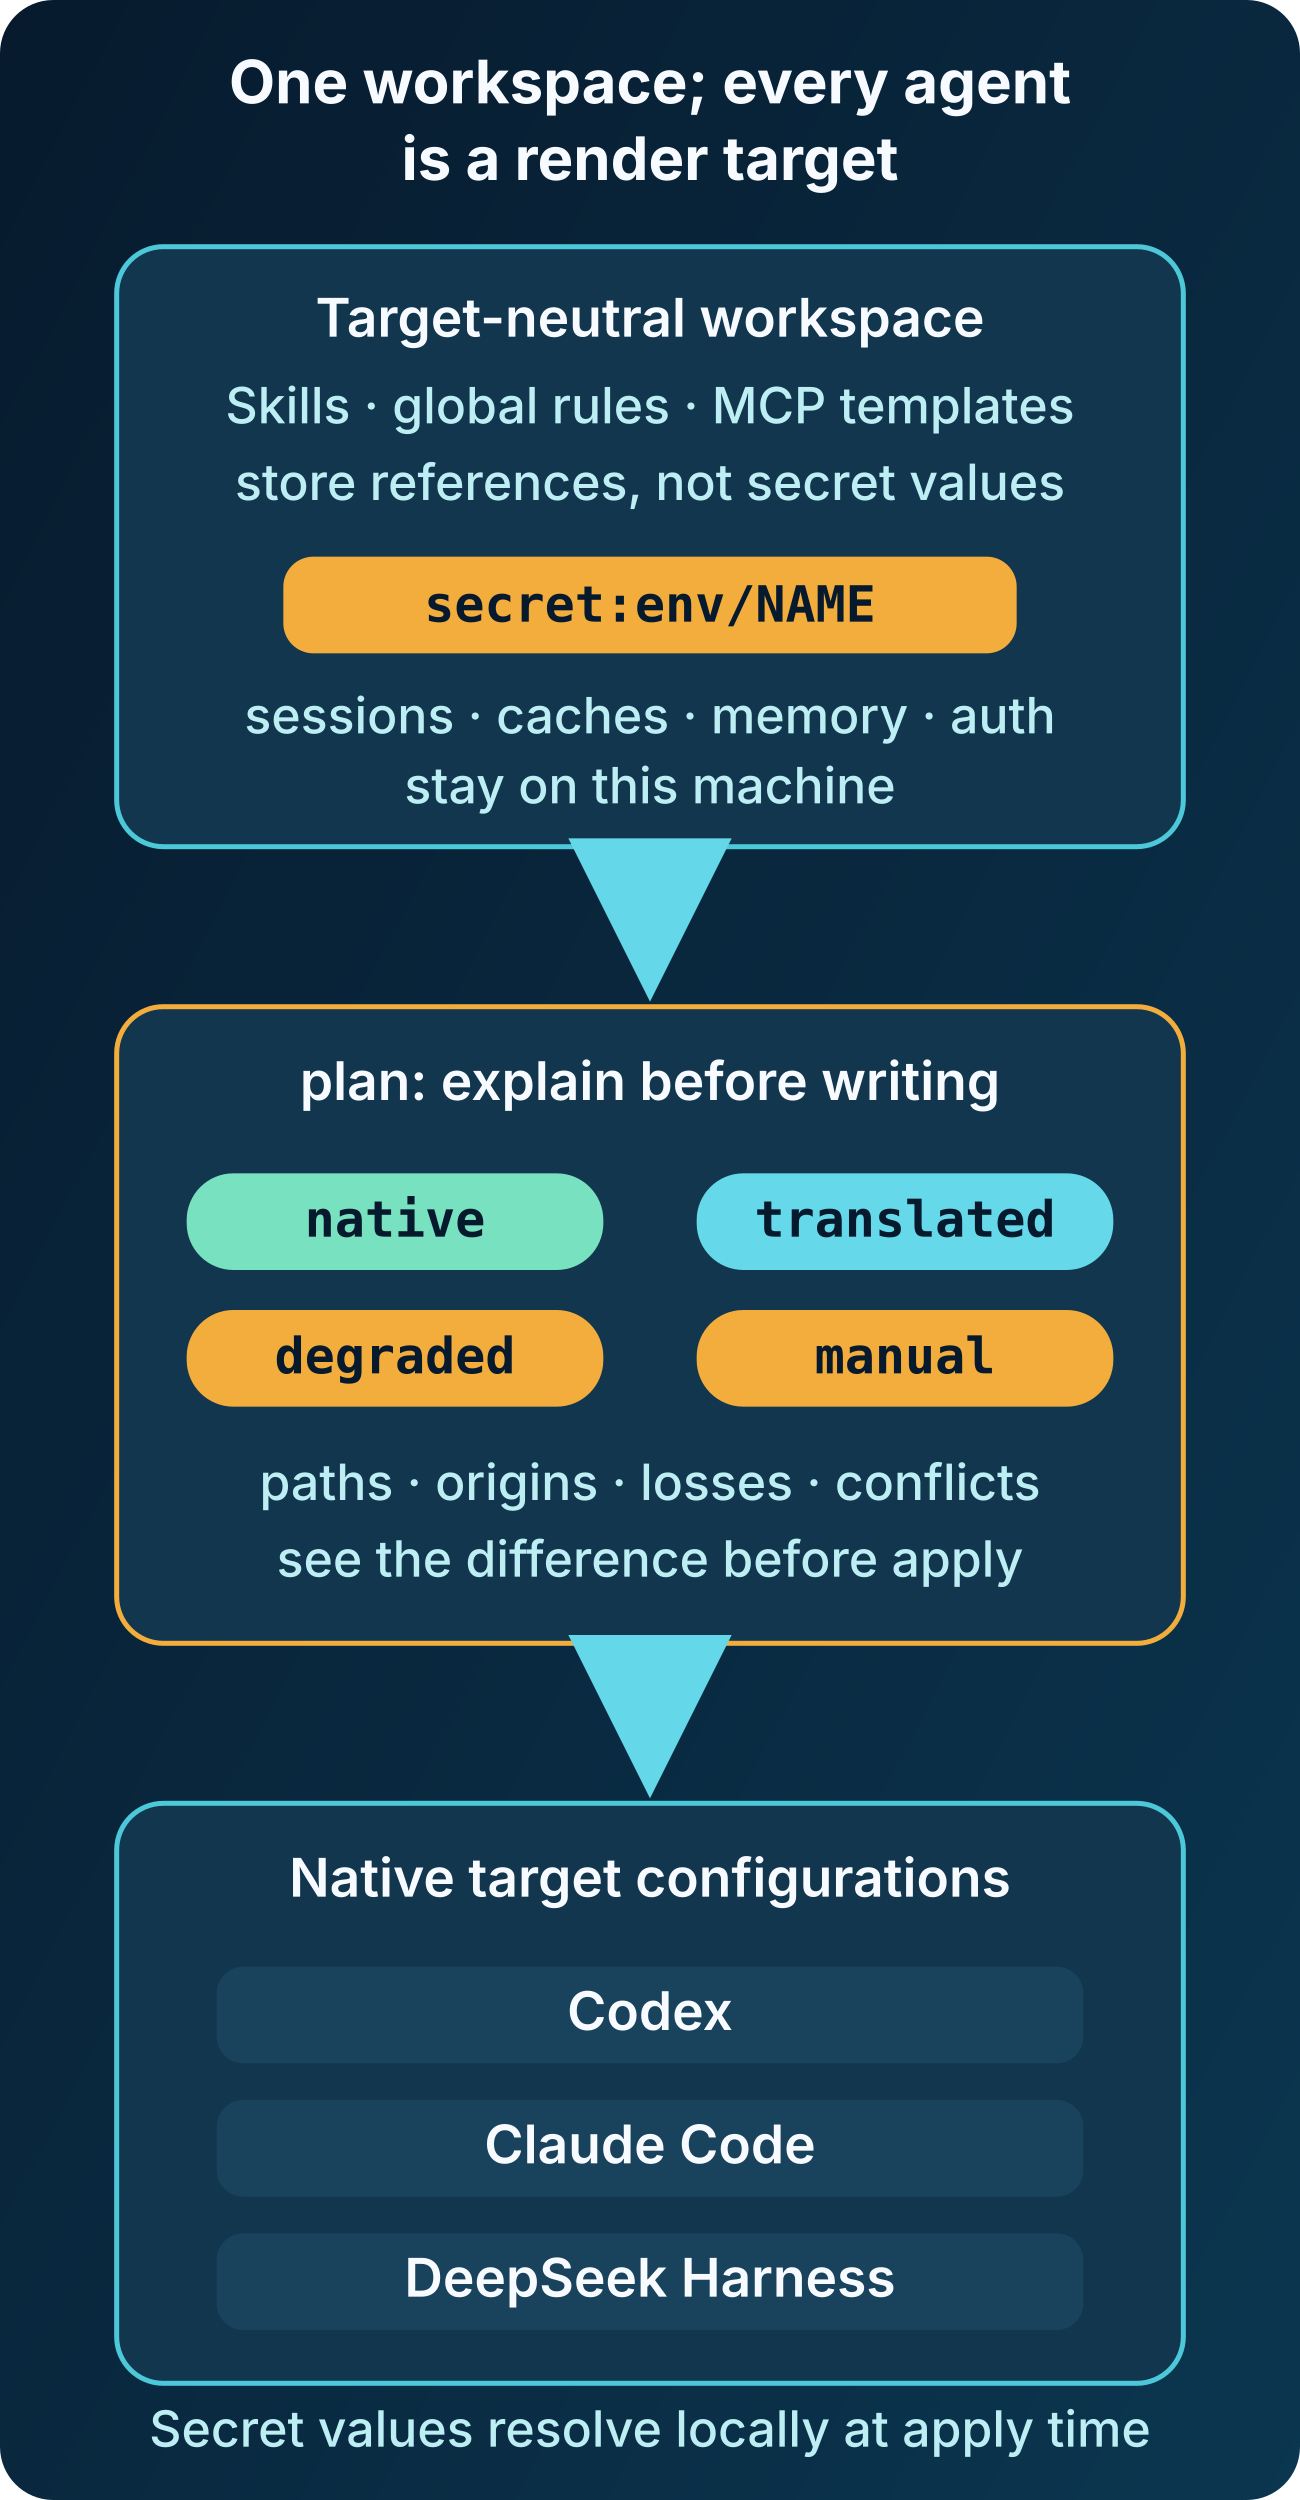
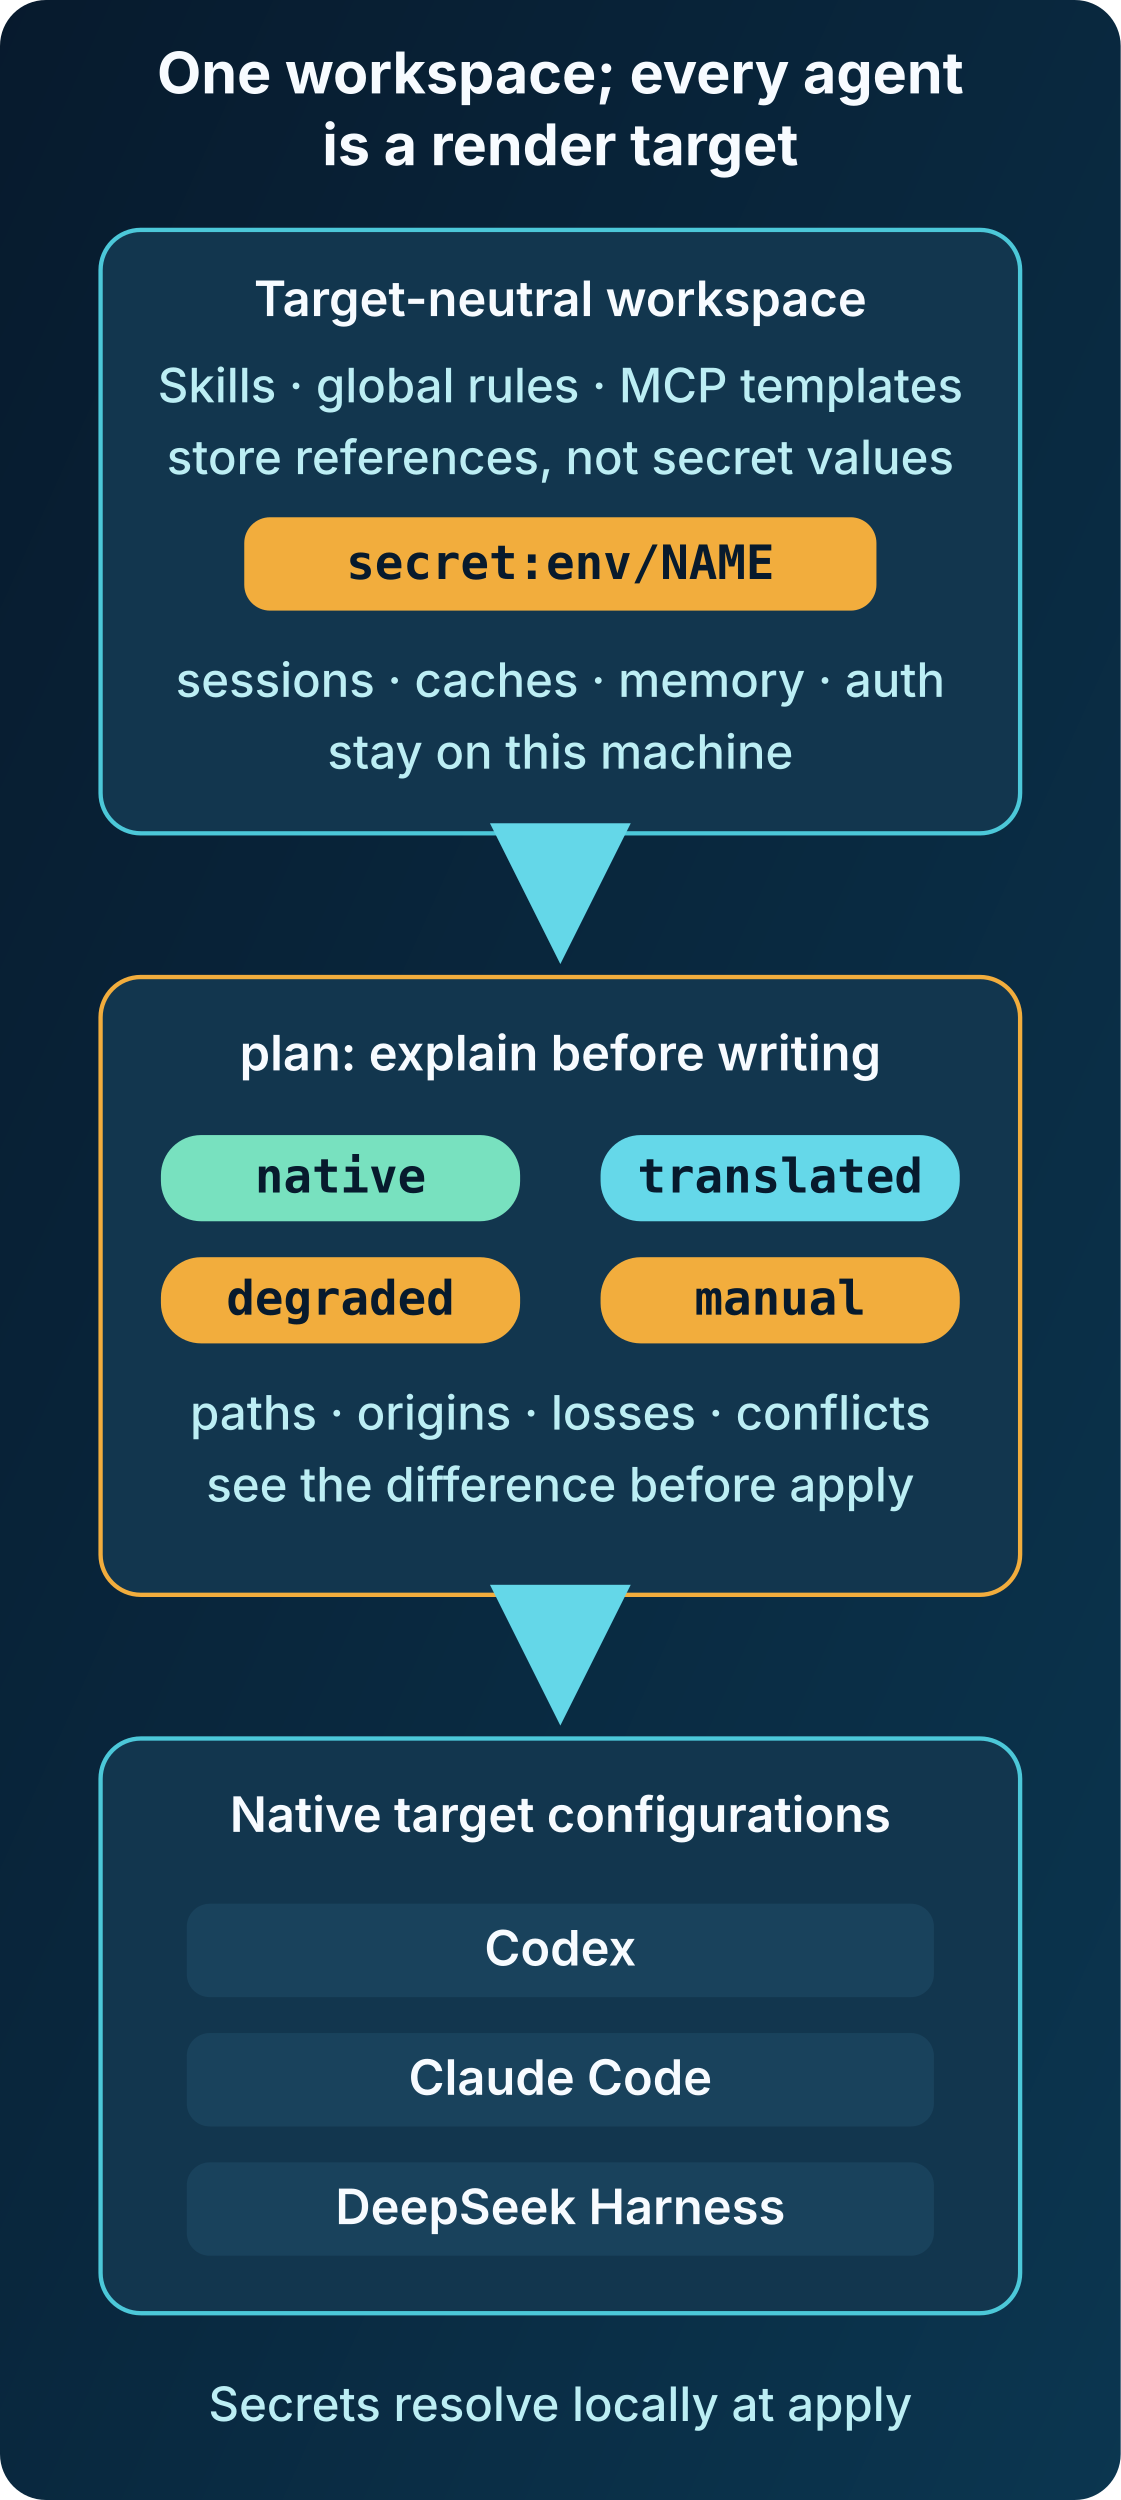
- <svg xmlns="http://www.w3.org/2000/svg" width="780" height="1500" viewBox="0 0 780 1500" role="img" aria-labelledby="title desc">
+ <svg xmlns="http://www.w3.org/2000/svg" width="780" height="1740" viewBox="0 0 780 1740" role="img" aria-labelledby="title desc">
  <defs>
    <linearGradient id="bg" x1="0" y1="0" x2="1" y2="1">
      <stop stop-color="#071a2d" />
      <stop offset="1" stop-color="#0b3650" />
    </linearGradient>
    <marker id="a" markerWidth="14" markerHeight="14" refX="11" refY="7" orient="auto">
      <path d="M0 0L14 7L0 14Z" fill="#64d7e8" />
    </marker>
-     <style>.h{font:700 36px Inter,Arial,sans-serif;fill:#f7fbff}.b{font:600 32px Inter,Arial,sans-serif;fill:#f7fbff}.n{font:500 30px Inter,Arial,sans-serif;fill:#bceef4}.g{font:700 30px ui-monospace,Menlo,monospace;fill:#071a2d}</style>
+     <style>.h{font:700 40px Inter,Arial,sans-serif;fill:#f7fbff}.b{font:600 34px Inter,Arial,sans-serif;fill:#f7fbff}.n{font:500 33px Inter,Arial,sans-serif;fill:#bceef4}.g{font:700 33px ui-monospace,Menlo,monospace;fill:#071a2d}</style>
  </defs>
-   <rect width="780" height="1500" rx="32" fill="url(#bg)" />
-   <text x="390" y="62" text-anchor="middle" class="h">One workspace; every agent</text>
-   <text x="390" y="108" text-anchor="middle" class="h">is a render target</text>
-   <rect x="70" y="148" width="640" height="360" rx="28" fill="#12364e" stroke="#4cc8d9" stroke-width="3" />
-   <text x="390" y="202" text-anchor="middle" class="b">Target-neutral workspace</text>
-   <text x="390" y="254" text-anchor="middle" class="n">Skills · global rules · MCP templates</text>
-   <text x="390" y="300" text-anchor="middle" class="n">store references, not secret values</text>
-   <rect x="170" y="334" width="440" height="58" rx="18" fill="#f2ad3d" />
-   <text x="390" y="373" text-anchor="middle" class="g">secret:env/NAME</text>
-   <text x="390" y="440" text-anchor="middle" class="n">sessions · caches · memory · auth</text>
-   <text x="390" y="482" text-anchor="middle" class="n">stay on this machine</text>
-   <path d="M390 518V580" stroke="#64d7e8" stroke-width="7" marker-end="url(#a)" />
-   <rect x="70" y="604" width="640" height="382" rx="28" fill="#12364e" stroke="#f2ad3d" stroke-width="3" />
-   <text x="390" y="660" text-anchor="middle" class="b">plan: explain before writing</text>
-   <rect x="112" y="704" width="250" height="58" rx="28" fill="#78e1bf" />
-   <text x="237" y="742" text-anchor="middle" class="g">native</text>
-   <rect x="418" y="704" width="250" height="58" rx="28" fill="#65d8e9" />
-   <text x="543" y="742" text-anchor="middle" class="g">translated</text>
-   <rect x="112" y="786" width="250" height="58" rx="28" fill="#f2ad3d" />
-   <text x="237" y="824" text-anchor="middle" class="g">degraded</text>
-   <rect x="418" y="786" width="250" height="58" rx="28" fill="#f2ad3d" />
-   <text x="543" y="824" text-anchor="middle" class="g">manual</text>
-   <text x="390" y="900" text-anchor="middle" class="n">paths · origins · losses · conflicts</text>
-   <text x="390" y="946" text-anchor="middle" class="n">see the difference before apply</text>
-   <path d="M390 996V1058" stroke="#64d7e8" stroke-width="7" marker-end="url(#a)" />
-   <rect x="70" y="1082" width="640" height="348" rx="28" fill="#12364e" stroke="#4cc8d9" stroke-width="3" />
-   <text x="390" y="1138" text-anchor="middle" class="b">Native target configurations</text>
-   <rect x="130" y="1180" width="520" height="58" rx="16" fill="#19425c" />
-   <text x="390" y="1218" text-anchor="middle" class="b">Codex</text>
-   <rect x="130" y="1260" width="520" height="58" rx="16" fill="#19425c" />
-   <text x="390" y="1298" text-anchor="middle" class="b">Claude Code</text>
-   <rect x="130" y="1340" width="520" height="58" rx="16" fill="#19425c" />
-   <text x="390" y="1378" text-anchor="middle" class="b">DeepSeek Harness</text>
-   <text x="390" y="1468" text-anchor="middle" class="n">Secret values resolve locally at apply time</text>
+   <rect width="780" height="1740" rx="32" fill="url(#bg)" />
+   <text x="390" y="65" text-anchor="middle" class="h">One workspace; every agent</text>
+   <text x="390" y="115" text-anchor="middle" class="h">is a render target</text>
+   <rect x="70" y="160" width="640" height="420" rx="28" fill="#12364e" stroke="#4cc8d9" stroke-width="3" />
+   <text x="390" y="220" text-anchor="middle" class="b">Target-neutral workspace</text>
+   <text x="390" y="280" text-anchor="middle" class="n">Skills · global rules · MCP templates</text>
+   <text x="390" y="330" text-anchor="middle" class="n">store references, not secret values</text>
+   <rect x="170" y="360" width="440" height="65" rx="18" fill="#f2ad3d" />
+   <text x="390" y="403" text-anchor="middle" class="g">secret:env/NAME</text>
+   <text x="390" y="485" text-anchor="middle" class="n">sessions · caches · memory · auth</text>
+   <text x="390" y="535" text-anchor="middle" class="n">stay on this machine</text>
+   <path d="M390 590V650" stroke="#64d7e8" stroke-width="7" marker-end="url(#a)" />
+   <rect x="70" y="680" width="640" height="430" rx="28" fill="#12364e" stroke="#f2ad3d" stroke-width="3" />
+   <text x="390" y="745" text-anchor="middle" class="b">plan: explain before writing</text>
+   <rect x="112" y="790" width="250" height="60" rx="28" fill="#78e1bf" />
+   <text x="237" y="830" text-anchor="middle" class="g">native</text>
+   <rect x="418" y="790" width="250" height="60" rx="28" fill="#65d8e9" />
+   <text x="543" y="830" text-anchor="middle" class="g">translated</text>
+   <rect x="112" y="875" width="250" height="60" rx="28" fill="#f2ad3d" />
+   <text x="237" y="915" text-anchor="middle" class="g">degraded</text>
+   <rect x="418" y="875" width="250" height="60" rx="28" fill="#f2ad3d" />
+   <text x="543" y="915" text-anchor="middle" class="g">manual</text>
+   <text x="390" y="995" text-anchor="middle" class="n">paths · origins · losses · conflicts</text>
+   <text x="390" y="1045" text-anchor="middle" class="n">see the difference before apply</text>
+   <path d="M390 1120V1180" stroke="#64d7e8" stroke-width="7" marker-end="url(#a)" />
+   <rect x="70" y="1210" width="640" height="400" rx="28" fill="#12364e" stroke="#4cc8d9" stroke-width="3" />
+   <text x="390" y="1275" text-anchor="middle" class="b">Native target configurations</text>
+   <rect x="130" y="1325" width="520" height="65" rx="16" fill="#19425c" />
+   <text x="390" y="1368" text-anchor="middle" class="b">Codex</text>
+   <rect x="130" y="1415" width="520" height="65" rx="16" fill="#19425c" />
+   <text x="390" y="1458" text-anchor="middle" class="b">Claude Code</text>
+   <rect x="130" y="1505" width="520" height="65" rx="16" fill="#19425c" />
+   <text x="390" y="1548" text-anchor="middle" class="b">DeepSeek Harness</text>
+   <text x="390" y="1685" text-anchor="middle" class="n">Secrets resolve locally at apply</text>
</svg>
